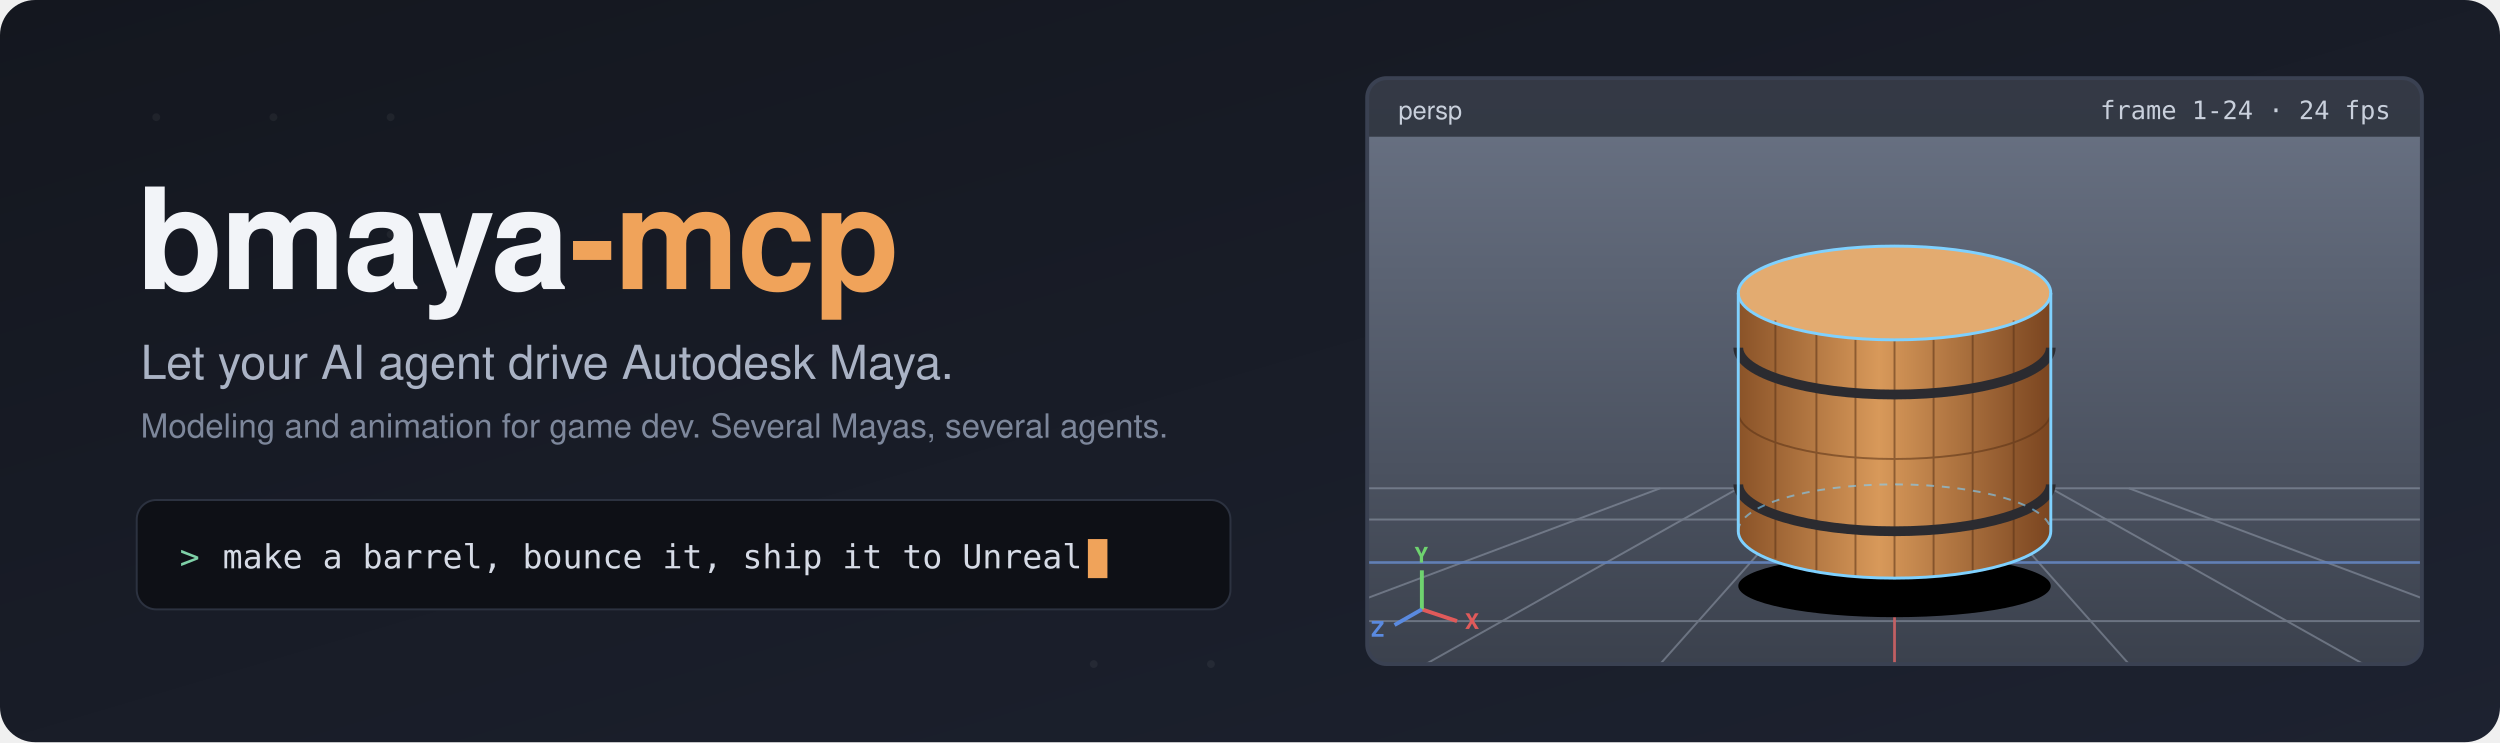
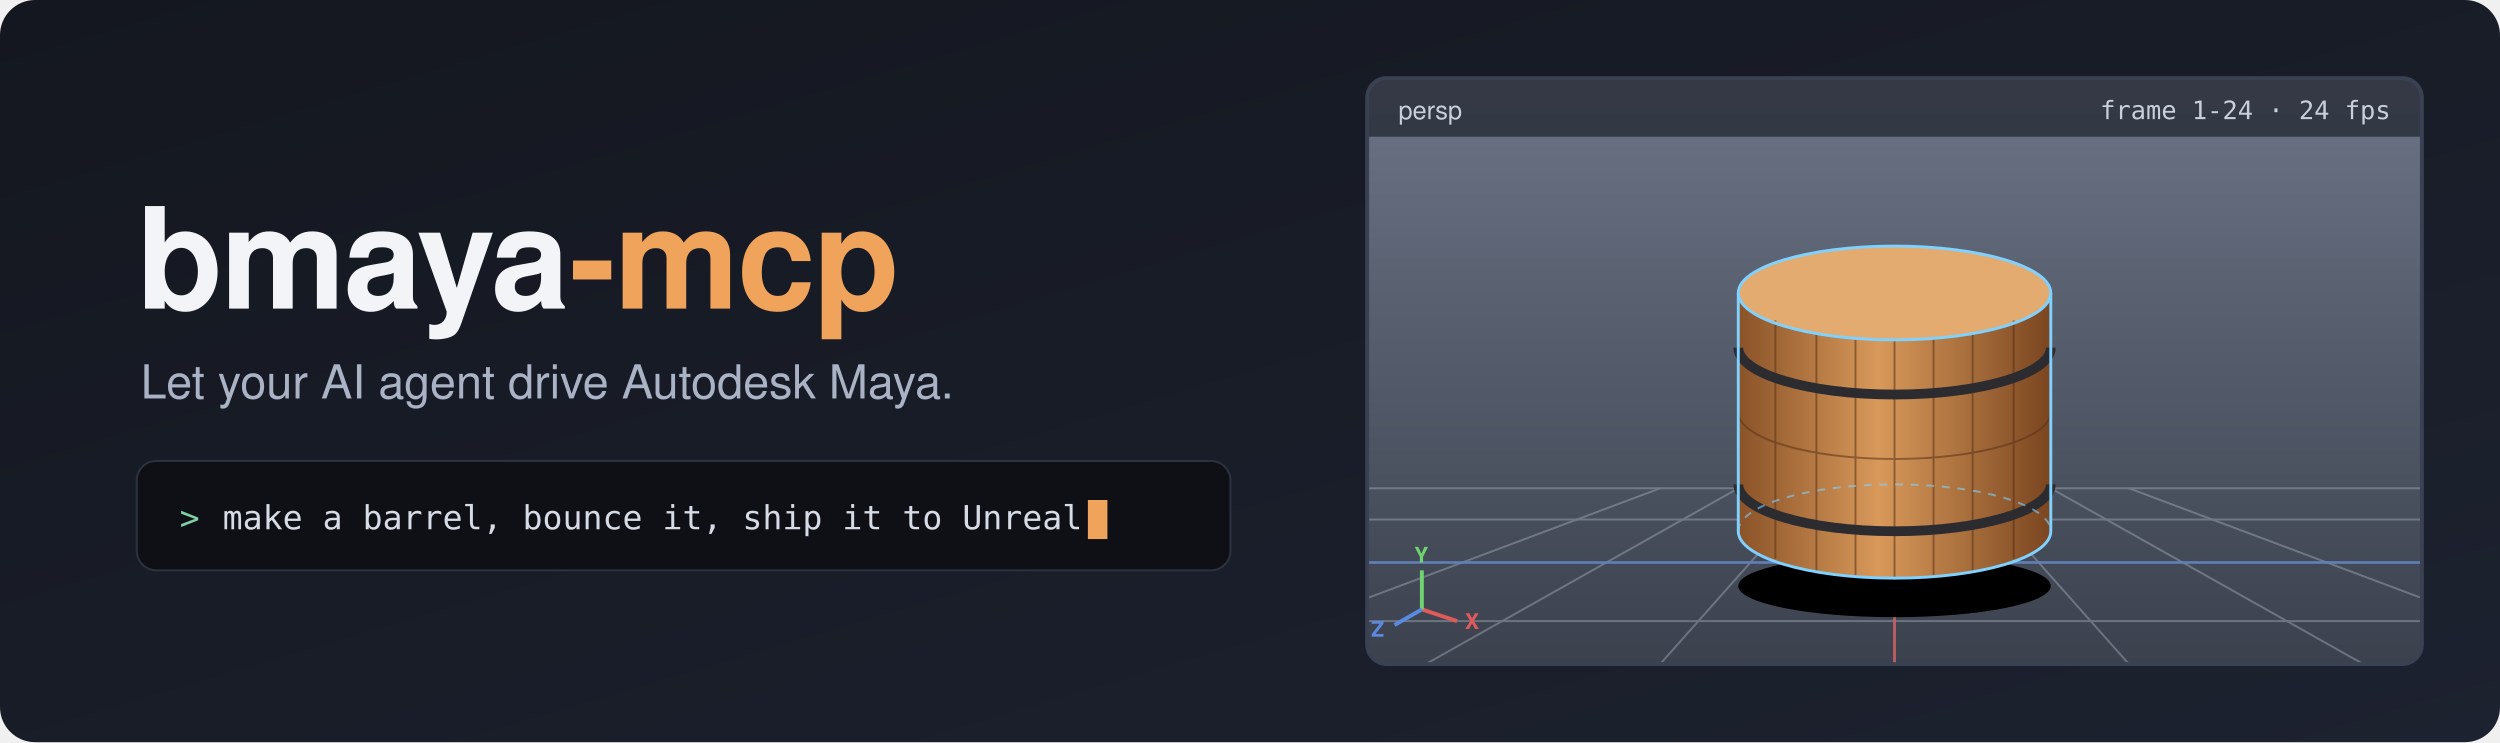
<svg xmlns="http://www.w3.org/2000/svg" width="1280" height="380" viewBox="0 0 1280 380" font-family="Segoe UI, -apple-system, Helvetica, Arial, sans-serif">
  <defs>
    <linearGradient id="bg" x1="0" y1="0" x2="1" y2="1">
      <stop offset="0" stop-color="#14171f" />
      <stop offset="1" stop-color="#1d2230" />
    </linearGradient>
    <linearGradient id="vp" x1="0" y1="0" x2="0" y2="1">
      <stop offset="0" stop-color="#6b7486" />
      <stop offset="1" stop-color="#3b414d" />
    </linearGradient>
    <linearGradient id="wood" x1="0" y1="0" x2="1" y2="0">
      <stop offset="0" stop-color="#8a5328" />
      <stop offset="0.45" stop-color="#d8995a" />
      <stop offset="1" stop-color="#7a4520" />
    </linearGradient>
    <clipPath id="vpclip">
      <rect x="700" y="40" width="540" height="300" rx="10" />
    </clipPath>
    <style>
      .bounce { animation: bounce 1.6s cubic-bezier(.3,0,.7,1) infinite; transform-origin: 970px 300px; }
      @keyframes bounce {
        0%, 100% { transform: translateY(0) scale(1.06, 0.94); }
        12% { transform: translateY(-6px) scale(0.97, 1.04); }
        50% { transform: translateY(-58px) scale(1, 1); }
        88% { transform: translateY(-6px) scale(0.97, 1.04); }
      }
      .shadow { animation: shadow 1.6s cubic-bezier(.3,0,.7,1) infinite; transform-origin: 970px 300px; }
      @keyframes shadow {
        0%, 100% { transform: scale(1); opacity: .45; }
        50% { transform: scale(.7); opacity: .2; }
      }
      .cursor { animation: blink 1s steps(1) infinite; }
      @keyframes blink { 50% { opacity: 0; } }
      @media (prefers-reduced-motion: reduce) {
        .bounce, .shadow, .cursor { animation: none; }
      }
    </style>
  </defs>
  <rect width="1280" height="380" rx="18" fill="url(#bg)" />
-   <g fill="#ffffff" opacity="0.05">
-     <circle cx="80" cy="60" r="2" />
-     <circle cx="140" cy="60" r="2" />
-     <circle cx="200" cy="60" r="2" />
-     <circle cx="80" cy="120" r="2" />
-     <circle cx="140" cy="120" r="2" />
-     <circle cx="200" cy="120" r="2" />
-     <circle cx="560" cy="300" r="2" />
-     <circle cx="620" cy="300" r="2" />
-     <circle cx="560" cy="340" r="2" />
-     <circle cx="620" cy="340" r="2" />
-   </g>
-   <text x="70" y="148" font-size="72" font-weight="700" fill="#f2f4f8" letter-spacing="-1">bmaya<tspan fill="#f0a35a">-mcp</tspan>
+   <text x="70" y="158" font-size="72" font-weight="700" fill="#f2f4f8" letter-spacing="-1">bmaya<tspan fill="#f0a35a">-mcp</tspan>
  </text>
-   <text x="72" y="194" font-size="24" fill="#aab3c5">Let your AI agent drive Autodesk Maya.</text>
-   <text x="72" y="224" font-size="17" fill="#7d879b">Modeling and animation for game dev. Several Mayas, several agents.</text>
-   <rect x="70" y="256" width="560" height="56" rx="10" fill="#0e1016" stroke="#2c3240" />
-   <text x="92" y="291" font-family="Cascadia Code, Consolas, Menlo, monospace" font-size="17" fill="#7fd1a8">&gt;</text>
-   <text x="114" y="291" font-family="Cascadia Code, Consolas, Menlo, monospace" font-size="17" fill="#d6dbe6">make a barrel, bounce it, ship it to Unreal</text>
-   <rect class="cursor" x="557" y="276" width="10" height="20" fill="#f0a35a" />
+   <text x="72" y="204" font-size="24" fill="#aab3c5">Let your AI agent drive Autodesk Maya.</text>
+   <rect x="70" y="236" width="560" height="56" rx="10" fill="#0e1016" stroke="#2c3240" />
+   <text x="92" y="271" font-family="Cascadia Code, Consolas, Menlo, monospace" font-size="17" fill="#7fd1a8">&gt;</text>
+   <text x="114" y="271" font-family="Cascadia Code, Consolas, Menlo, monospace" font-size="17" fill="#d6dbe6">make a barrel, bounce it, ship it to Unreal</text>
+   <rect class="cursor" x="557" y="256" width="10" height="20" fill="#f0a35a" />
  <g clip-path="url(#vpclip)">
    <rect x="700" y="40" width="540" height="300" fill="url(#vp)" />
    <g stroke="#9aa3b3" stroke-width="1" opacity="0.5">
      <line x1="700" y1="250" x2="1240" y2="250" />
      <line x1="700" y1="266" x2="1240" y2="266" />
      <line x1="700" y1="288" x2="1240" y2="288" />
      <line x1="700" y1="318" x2="1240" y2="318" />
      <line x1="970" y1="250" x2="970" y2="340" />
      <line x1="930" y1="250" x2="850" y2="340" />
      <line x1="890" y1="250" x2="730" y2="340" />
      <line x1="850" y1="250" x2="610" y2="340" />
      <line x1="1010" y1="250" x2="1090" y2="340" />
      <line x1="1050" y1="250" x2="1210" y2="340" />
      <line x1="1090" y1="250" x2="1330" y2="340" />
    </g>
    <line x1="970" y1="250" x2="970" y2="340" stroke="#e05a5a" stroke-width="1.5" opacity="0.7" />
    <line x1="700" y1="288" x2="1240" y2="288" stroke="#5a8ae0" stroke-width="1.5" opacity="0.5" />
    <ellipse class="shadow" cx="970" cy="300" rx="80" ry="16" fill="#000000" />
    <g class="bounce">
      <path d="M 890 150 L 890 272 A 80 24 0 0 0 1050 272 L 1050 150 Z" fill="url(#wood)" />
      <ellipse cx="970" cy="150" rx="80" ry="24" fill="#e3ab70" />
      <g stroke="#5a3215" stroke-width="1" opacity="0.55" fill="none">
        <line x1="909" y1="164" x2="909" y2="286" />
        <line x1="930" y1="171" x2="930" y2="293" />
        <line x1="950" y1="174" x2="950" y2="296" />
        <line x1="970" y1="174" x2="970" y2="296" />
        <line x1="990" y1="174" x2="990" y2="296" />
        <line x1="1010" y1="171" x2="1010" y2="293" />
        <line x1="1031" y1="164" x2="1031" y2="286" />
        <path d="M 890 211 A 80 24 0 0 0 1050 211" />
      </g>
      <path d="M 890 178 A 80 24 0 0 0 1050 178" stroke="#2b2b30" stroke-width="5" fill="none" />
      <path d="M 890 248 A 80 24 0 0 0 1050 248" stroke="#2b2b30" stroke-width="5" fill="none" />
      <ellipse cx="970" cy="150" rx="80" ry="24" fill="none" stroke="#7fd1ff" stroke-width="1.5" />
      <path d="M 890 150 L 890 272 A 80 24 0 0 0 1050 272 L 1050 150" fill="none" stroke="#7fd1ff" stroke-width="1.5" />
      <path d="M 890 272 A 80 24 0 0 1 1050 272" fill="none" stroke="#7fd1ff" stroke-width="1" stroke-dasharray="4 4" opacity="0.6" />
    </g>
    <rect x="700" y="40" width="540" height="30" fill="#2a2f39" opacity="0.85" />
    <text x="716" y="61" font-size="13" fill="#c9d0dc">persp</text>
    <text x="1224" y="61" font-size="13" fill="#c9d0dc" text-anchor="end" font-family="Cascadia Code, Consolas, Menlo, monospace">frame 1-24 · 24 fps</text>
    <g transform="translate(728 312)" font-size="11" font-weight="700">
      <line x1="0" y1="0" x2="18" y2="6" stroke="#e05a5a" stroke-width="2" />
      <line x1="0" y1="0" x2="0" y2="-20" stroke="#6fd36f" stroke-width="2" />
      <line x1="0" y1="0" x2="-14" y2="8" stroke="#5a8ae0" stroke-width="2" />
      <text x="22" y="10" fill="#e05a5a">X</text>
      <text x="-4" y="-24" fill="#6fd36f">Y</text>
      <text x="-26" y="14" fill="#5a8ae0">Z</text>
    </g>
  </g>
  <rect x="700" y="40" width="540" height="300" rx="10" fill="none" stroke="#3a4152" stroke-width="2" />
</svg>
